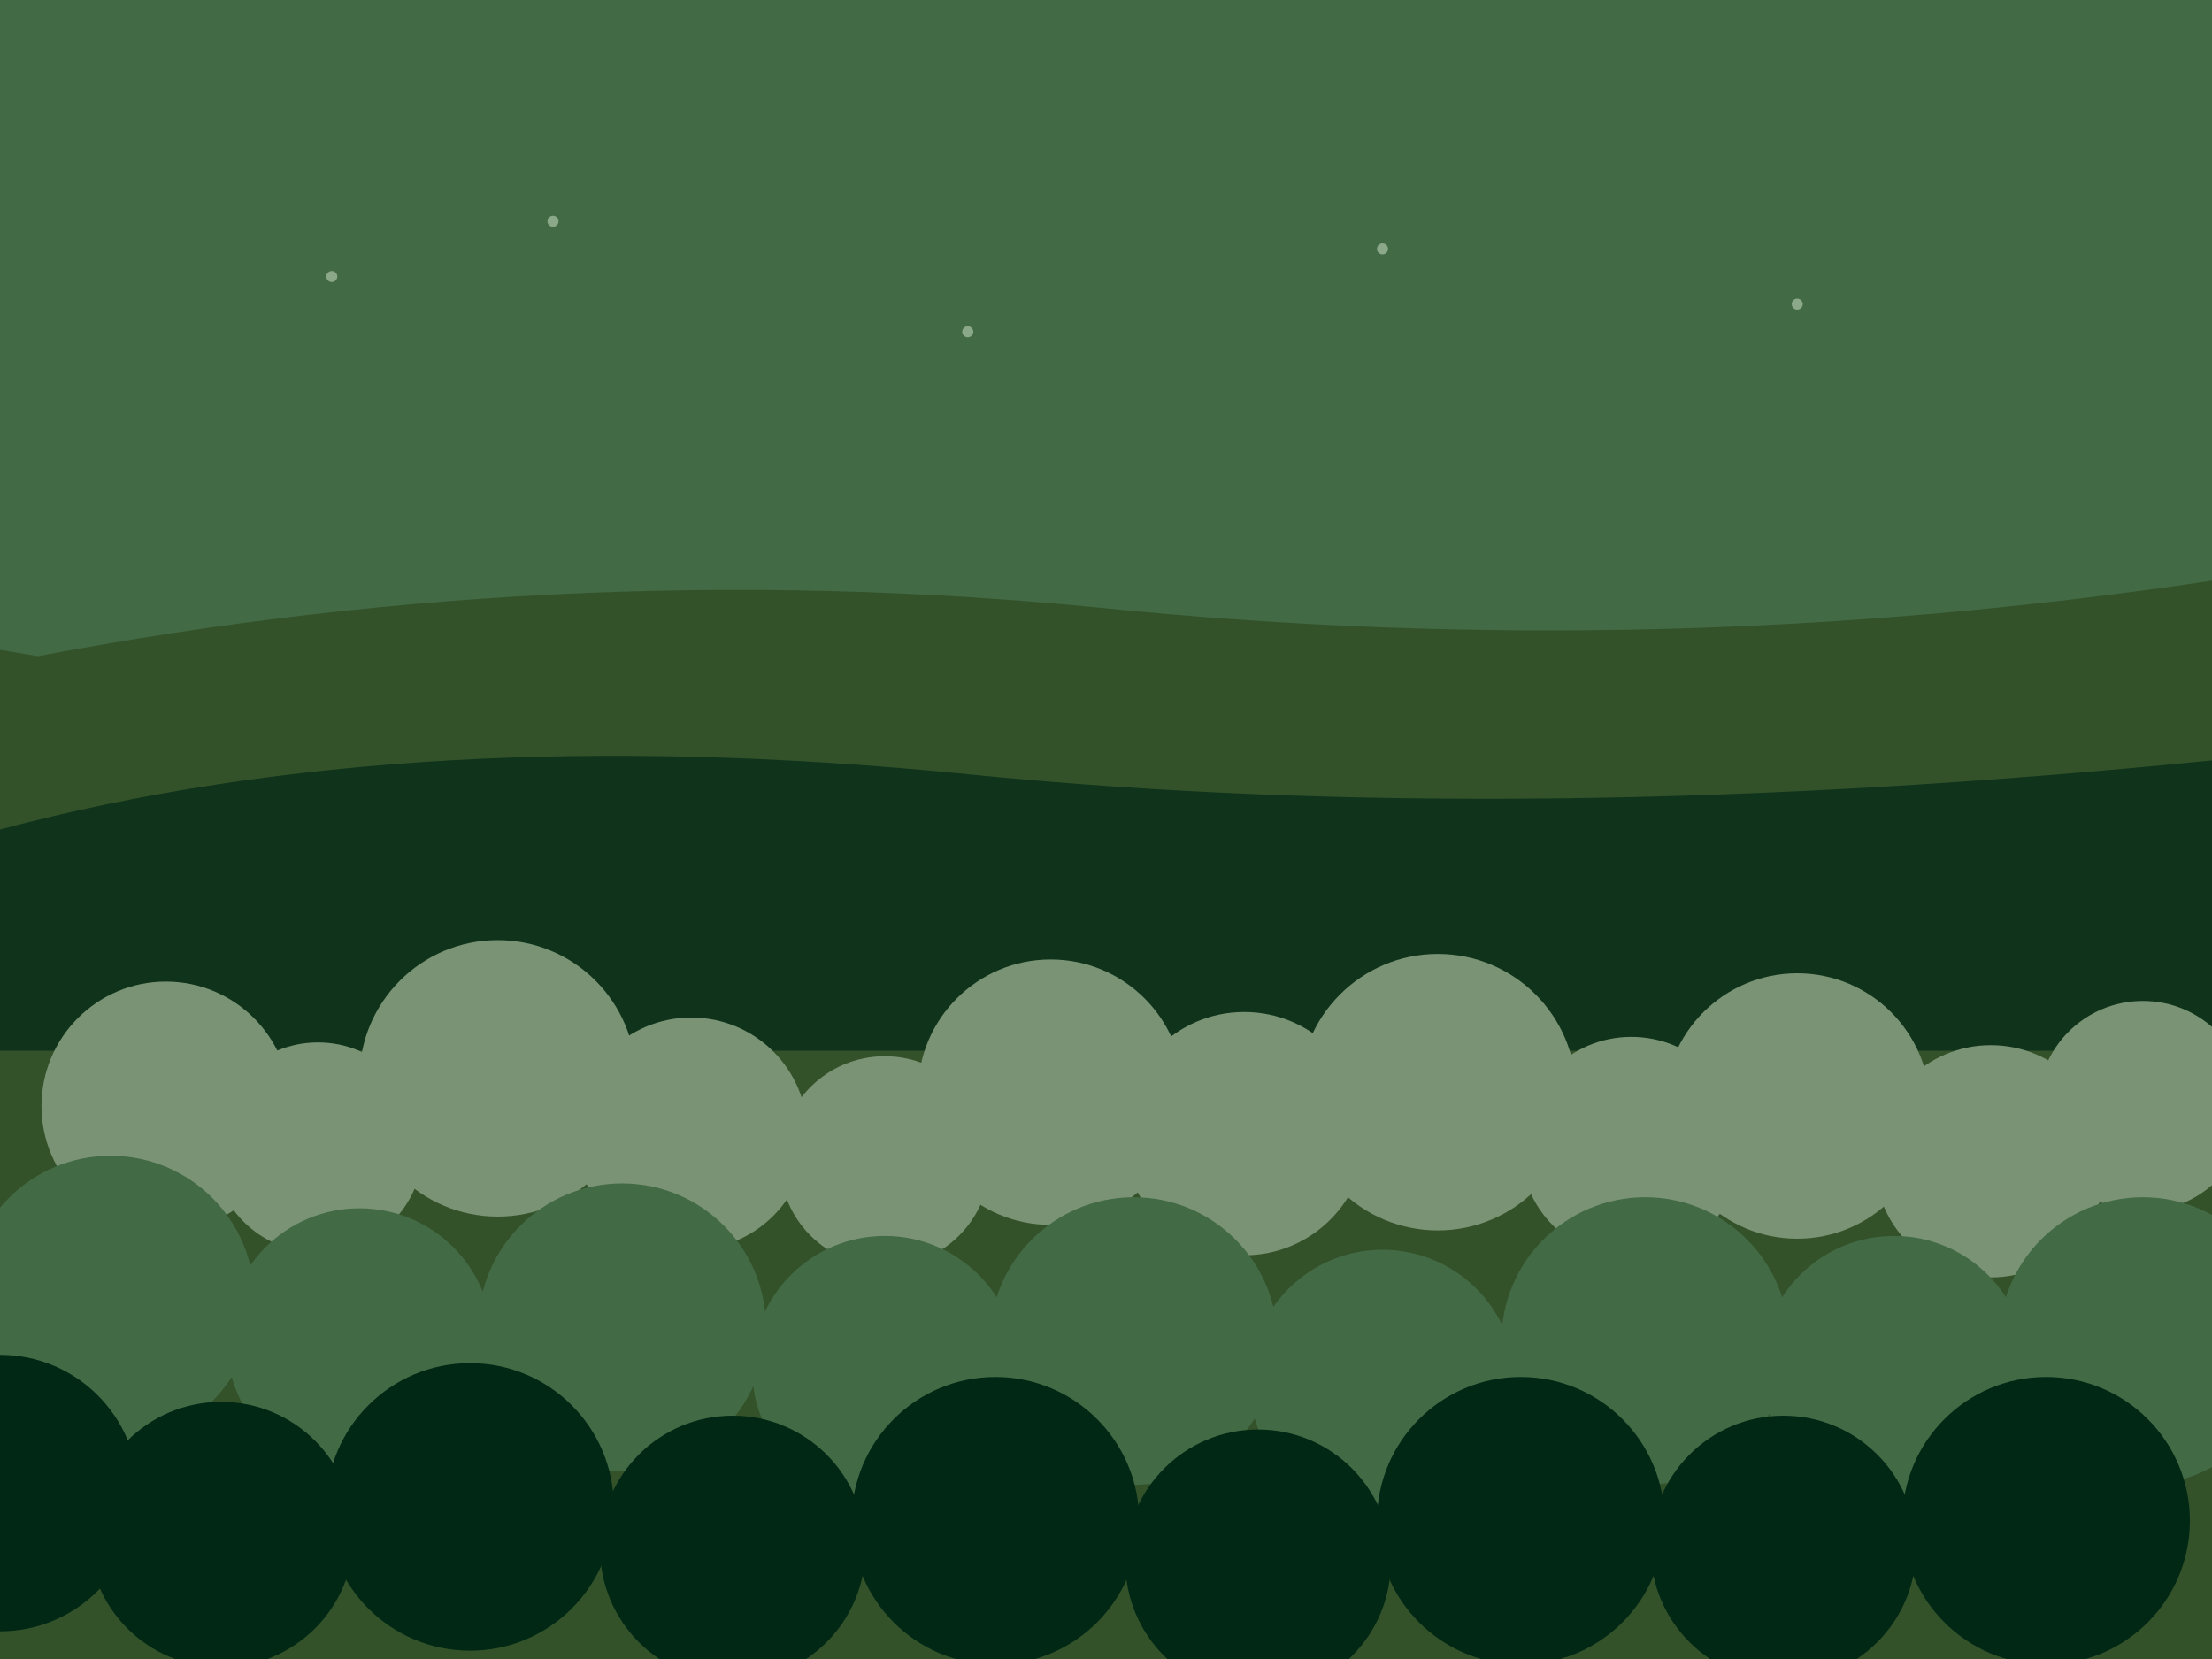
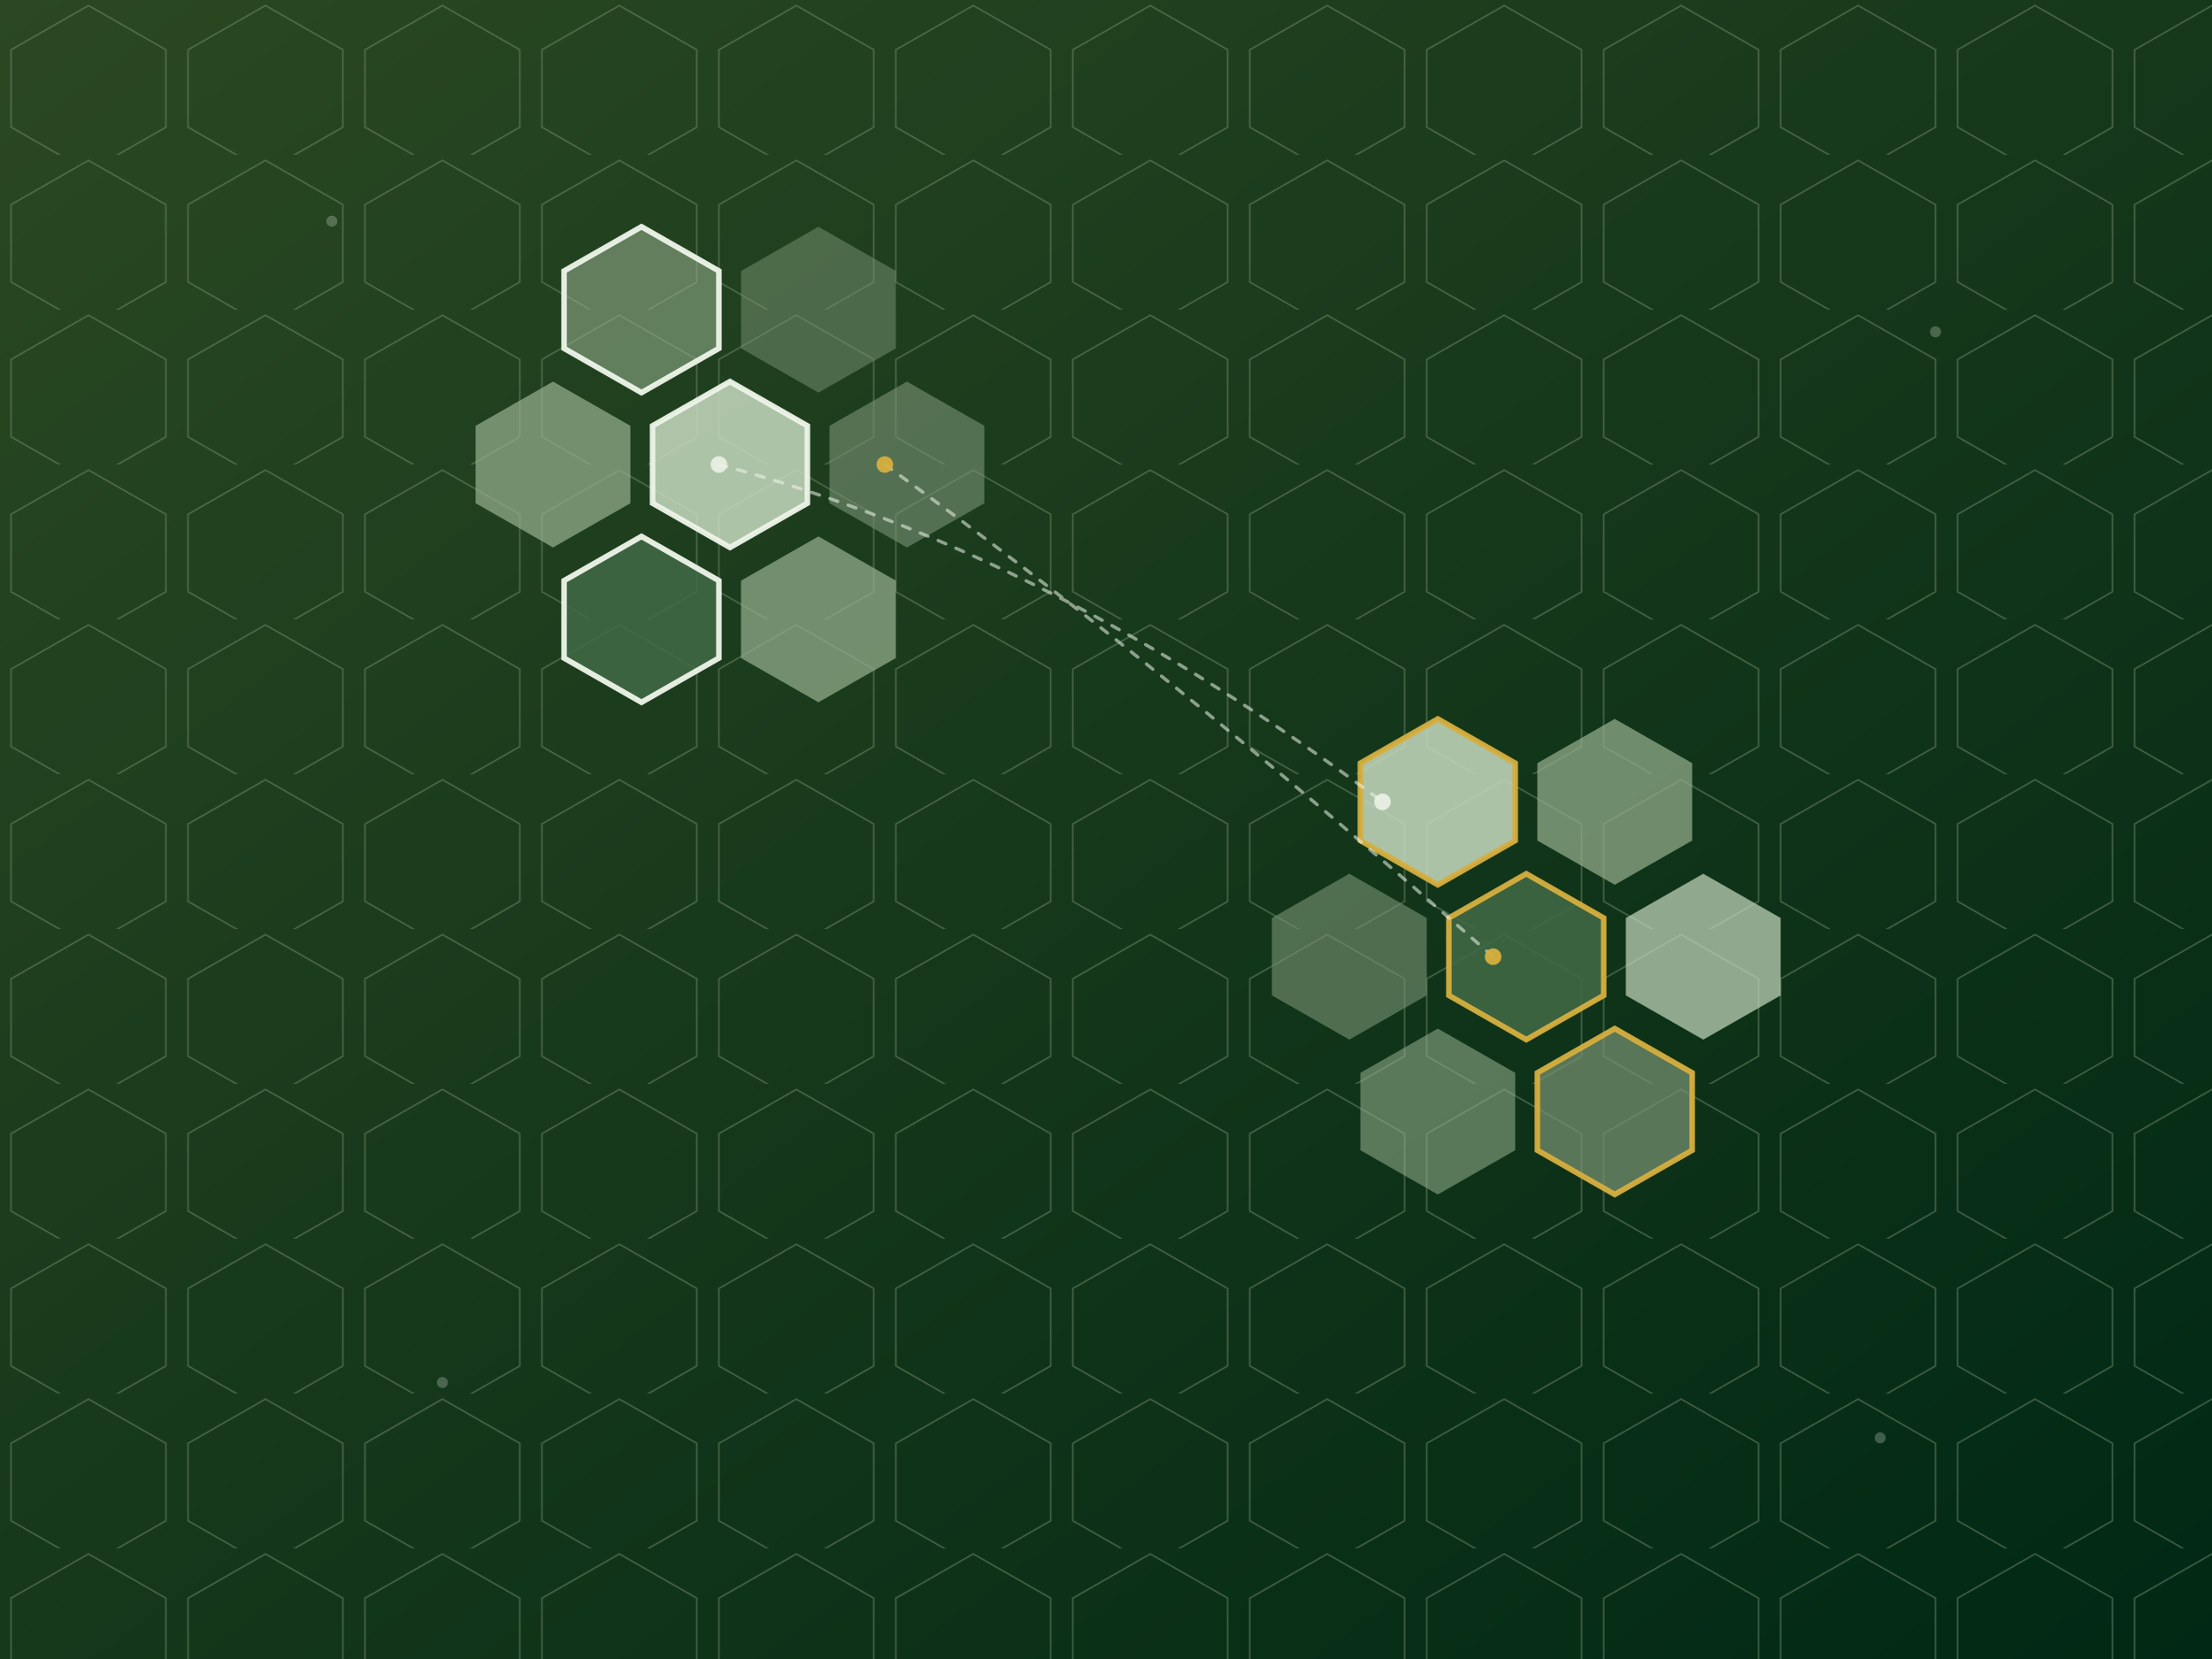
<svg xmlns="http://www.w3.org/2000/svg" viewBox="0 0 800 600" fill="none" aria-hidden="true" preserveAspectRatio="xMidYMid slice">
-   <rect width="800" height="600" fill="#34522a" />
-   <path d="M0 0 H800 V260 Q600 220 400 245 T0 235 Z" fill="#426a45" />
-   <path d="M0 240 Q200 200 400 220 T800 210 L800 320 L0 320 Z" fill="#34522a" />
-   <path d="M0 300 Q150 260 350 280 T800 275 L800 380 L0 380 Z" fill="#002814" opacity="0.7" />
-   <g fill="#7a9374">
-     <circle cx="60" cy="400" r="45" />
-     <circle cx="115" cy="415" r="38" />
-     <circle cx="180" cy="390" r="50" />
-     <circle cx="250" cy="410" r="42" />
-     <circle cx="320" cy="420" r="38" />
-     <circle cx="380" cy="395" r="48" />
-     <circle cx="450" cy="410" r="44" />
-     <circle cx="520" cy="395" r="50" />
-     <circle cx="590" cy="415" r="40" />
-     <circle cx="650" cy="400" r="48" />
-     <circle cx="720" cy="420" r="42" />
-     <circle cx="775" cy="400" r="38" />
+   <defs>
+     <linearGradient id="bg" x1="0" y1="0" x2="1" y2="1">
+       <stop offset="0%" stop-color="#2b4822" />
+       <stop offset="100%" stop-color="#002814" />
+     </linearGradient>
+     <pattern id="hex" x="0" y="0" width="64" height="56" patternUnits="userSpaceOnUse">
+       <polygon points="32,2 60,18 60,46 32,62 4,46 4,18" fill="none" stroke="#7a9374" stroke-width="0.6" opacity="0.45" />
+     </pattern>
+   </defs>
+   <rect width="800" height="600" fill="url(#bg)" />
+   <rect width="800" height="600" fill="url(#hex)" />
+   <g>
+     <polygon points="232,82 260,98 260,126 232,142 204,126 204,98" fill="#97b090" opacity="0.55" />
+     <polygon points="296,82 324,98 324,126 296,142 268,126 268,98" fill="#7a9374" opacity="0.5" />
+     <polygon points="200,138 228,154 228,182 200,198 172,182 172,154" fill="#97b090" opacity="0.7" />
+     <polygon points="264,138 292,154 292,182 264,198 236,182 236,154" fill="#c7dbc0" opacity="0.85" />
+     <polygon points="328,138 356,154 356,182 328,198 300,182 300,154" fill="#7a9374" opacity="0.6" />
+     <polygon points="232,194 260,210 260,238 232,254 204,238 204,210" fill="#426a45" opacity="0.85" />
+     <polygon points="296,194 324,210 324,238 296,254 268,238 268,210" fill="#97b090" opacity="0.7" />
+     <polygon points="232,82 260,98 260,126 232,142 204,126 204,98" fill="none" stroke="#edf5e9" stroke-width="2" opacity="0.95" />
+     <polygon points="264,138 292,154 292,182 264,198 236,182 236,154" fill="none" stroke="#edf5e9" stroke-width="2" opacity="0.95" />
+     <polygon points="232,194 260,210 260,238 232,254 204,238 204,210" fill="none" stroke="#edf5e9" stroke-width="2" opacity="0.95" />
  </g>
-   <g fill="#426a45">
-     <circle cx="40" cy="470" r="52" />
-     <circle cx="130" cy="485" r="48" />
-     <circle cx="225" cy="480" r="52" />
-     <circle cx="320" cy="495" r="48" />
-     <circle cx="410" cy="485" r="52" />
-     <circle cx="500" cy="500" r="48" />
-     <circle cx="595" cy="485" r="52" />
-     <circle cx="685" cy="495" r="48" />
-     <circle cx="775" cy="485" r="52" />
+   <g>
+     <polygon points="520,260 548,276 548,304 520,320 492,304 492,276" fill="#c7dbc0" opacity="0.85" />
+     <polygon points="584,260 612,276 612,304 584,320 556,304 556,276" fill="#97b090" opacity="0.7" />
+     <polygon points="488,316 516,332 516,360 488,376 460,360 460,332" fill="#7a9374" opacity="0.6" />
+     <polygon points="552,316 580,332 580,360 552,376 524,360 524,332" fill="#426a45" opacity="0.85" />
+     <polygon points="616,316 644,332 644,360 616,376 588,360 588,332" fill="#c7dbc0" opacity="0.7" />
+     <polygon points="520,372 548,388 548,416 520,432 492,416 492,388" fill="#97b090" opacity="0.55" />
+     <polygon points="584,372 612,388 612,416 584,432 556,416 556,388" fill="#7a9374" opacity="0.7" />
+     <polygon points="520,260 548,276 548,304 520,320 492,304 492,276" fill="none" stroke="#D6AE3E" stroke-width="2" opacity="0.95" />
+     <polygon points="552,316 580,332 580,360 552,376 524,360 524,332" fill="none" stroke="#D6AE3E" stroke-width="2" opacity="0.95" />
+     <polygon points="584,372 612,388 612,416 584,432 556,416 556,388" fill="none" stroke="#D6AE3E" stroke-width="2" opacity="0.95" />
  </g>
-   <g fill="#002814">
-     <circle cx="0" cy="540" r="50" />
-     <circle cx="80" cy="555" r="48" />
-     <circle cx="170" cy="545" r="52" />
-     <circle cx="265" cy="560" r="48" />
-     <circle cx="360" cy="550" r="52" />
-     <circle cx="455" cy="565" r="48" />
-     <circle cx="550" cy="550" r="52" />
-     <circle cx="645" cy="560" r="48" />
-     <circle cx="740" cy="550" r="52" />
+   <g stroke="#edf5e9" stroke-width="1.2" fill="none" stroke-dasharray="3 4" opacity="0.55" stroke-linecap="round">
+     <path d="M 260 168 Q 380 200 500 290" />
+     <path d="M 320 168 Q 420 240 540 346" />
  </g>
-   <g fill="#c7dbc0" opacity="0.55">
-     <circle cx="120" cy="100" r="2" />
-     <circle cx="200" cy="80" r="2" />
-     <circle cx="350" cy="120" r="2" />
-     <circle cx="500" cy="90" r="2" />
-     <circle cx="650" cy="110" r="2" />
+   <g fill="#edf5e9" opacity="0.85">
+     <circle cx="260" cy="168" r="3" />
+     <circle cx="500" cy="290" r="3" />
+   </g>
+   <g fill="#D6AE3E" opacity="0.95">
+     <circle cx="320" cy="168" r="3" />
+     <circle cx="540" cy="346" r="3" />
+   </g>
+   <g fill="#edf5e9" opacity="0.25">
+     <circle cx="120" cy="80" r="2" />
+     <circle cx="700" cy="120" r="2" />
+     <circle cx="160" cy="500" r="2" />
+     <circle cx="680" cy="520" r="2" />
  </g>
</svg>
